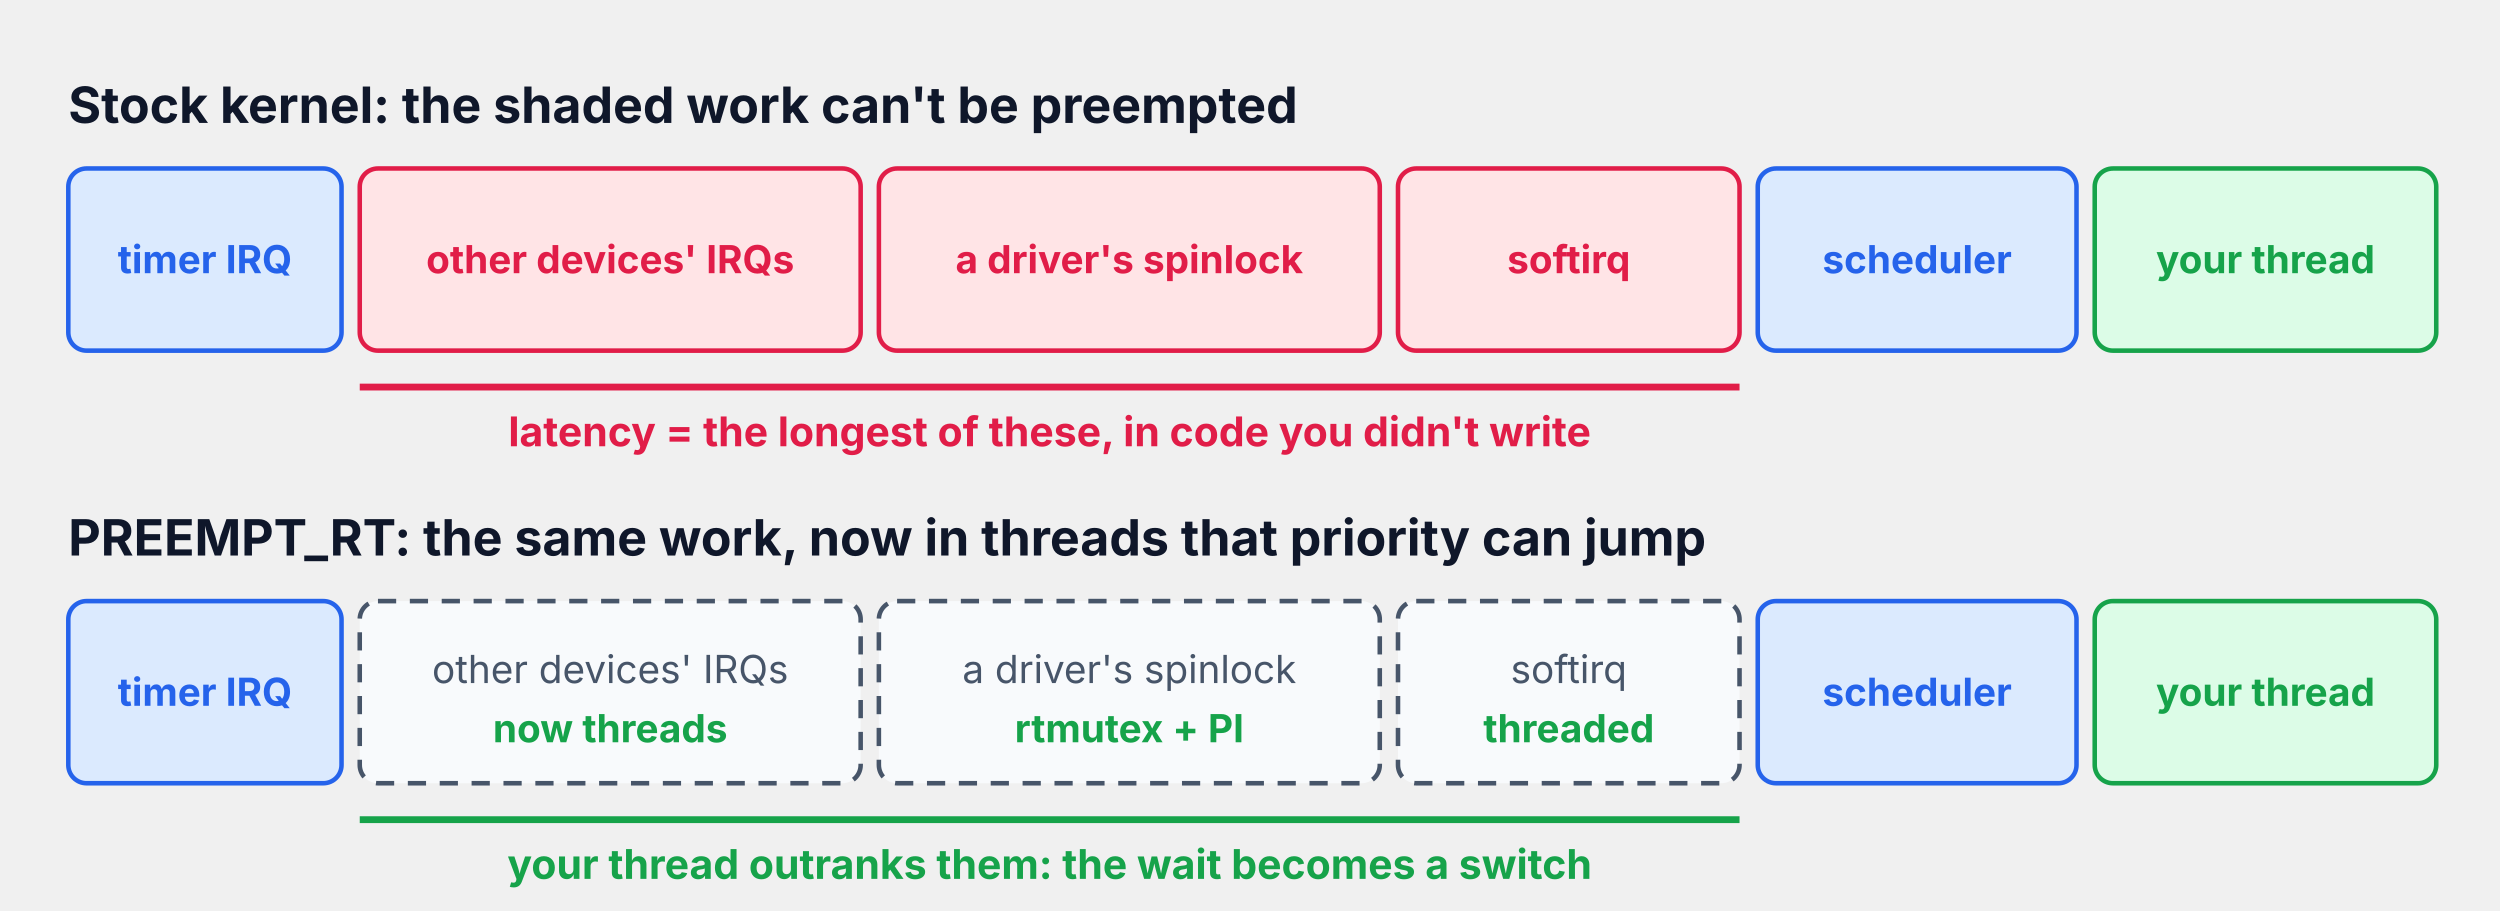
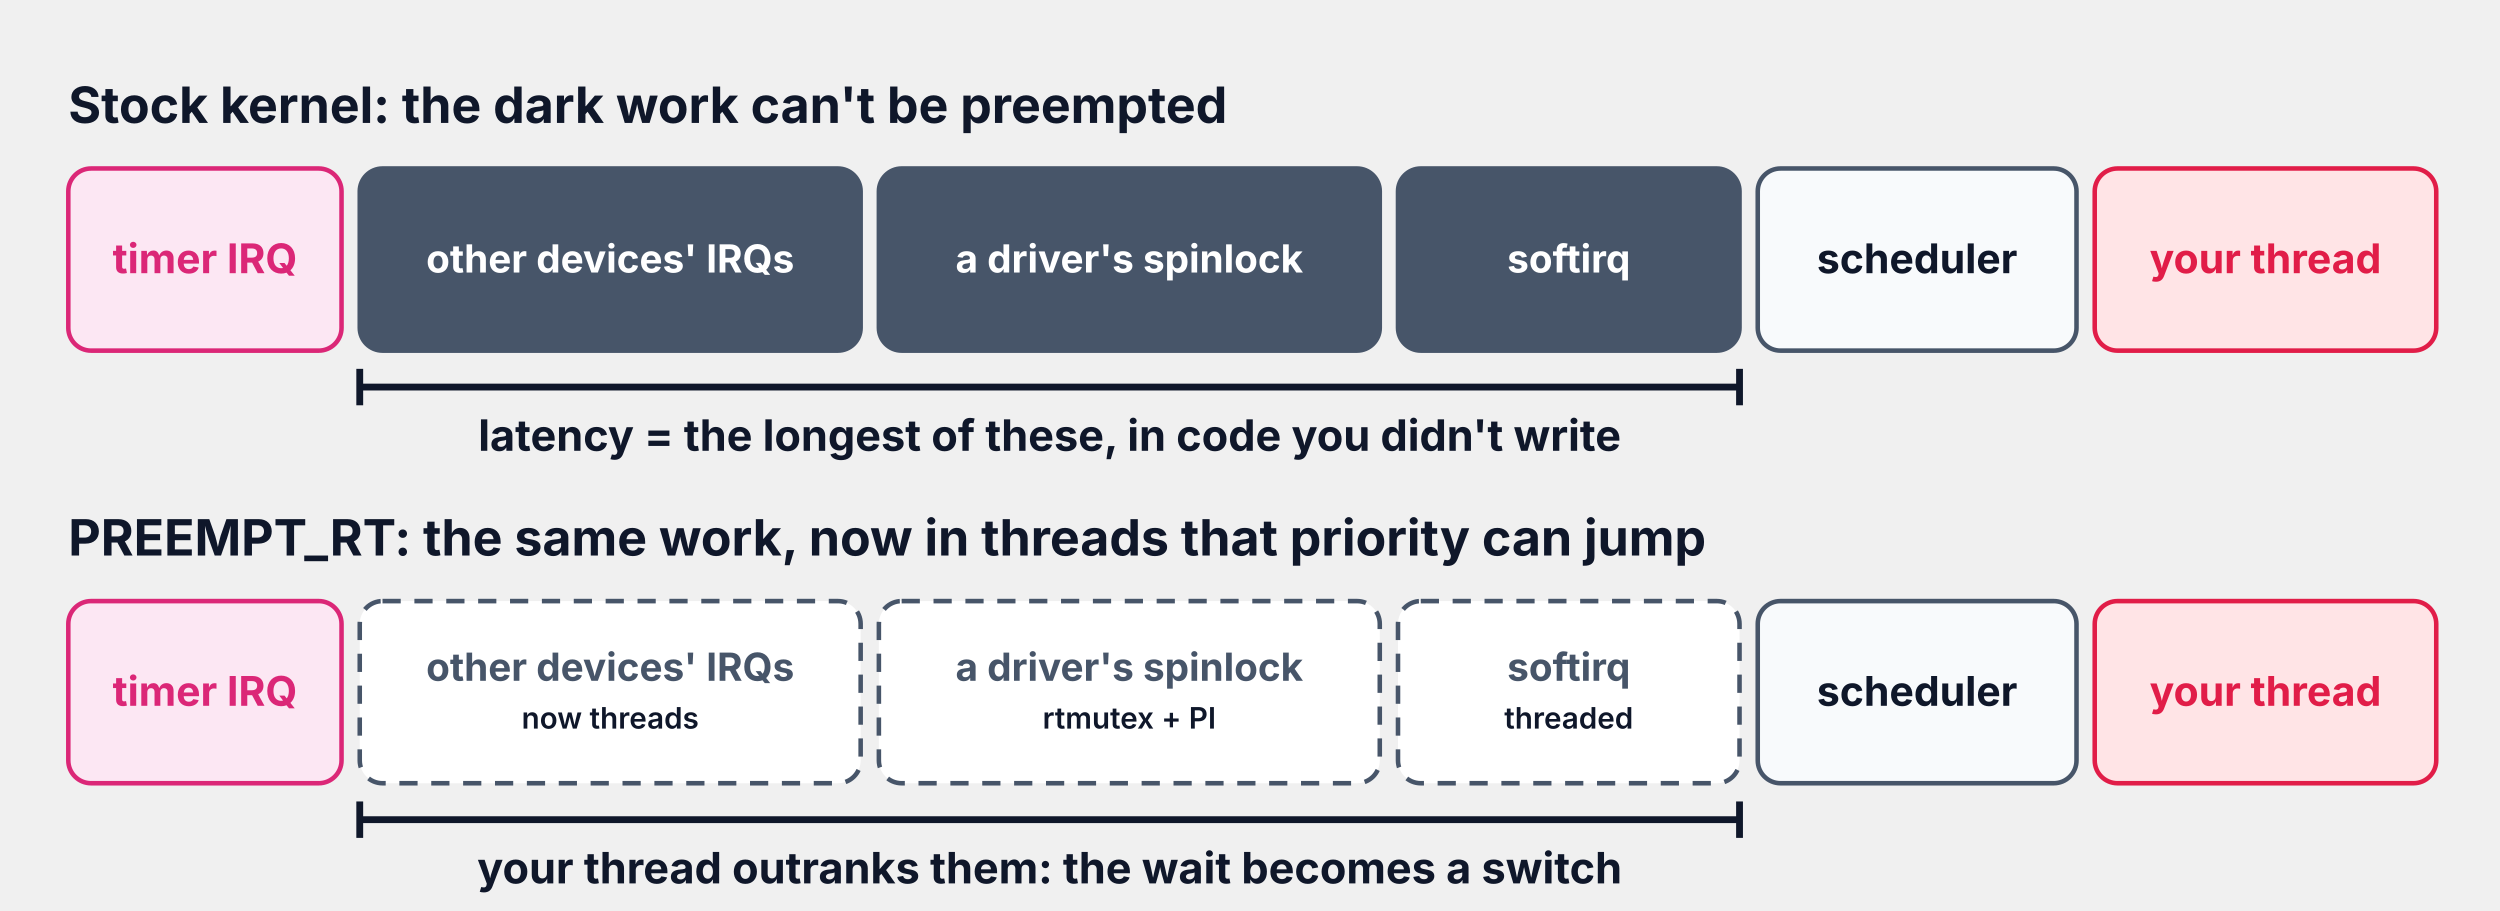
<svg xmlns="http://www.w3.org/2000/svg" viewBox="0 0 1098 400" font-family="Inter, 'Segoe UI', 'DejaVu Sans', Arial, sans-serif">
  <defs>
    <marker id="ar-ink" markerWidth="10" markerHeight="10" refX="8" refY="5" orient="auto">
      <path d="M0 0 L10 5 L0 10 Z" fill="#0f172a" />
    </marker>
    <marker id="ar-muted" markerWidth="10" markerHeight="10" refX="8" refY="5" orient="auto">
      <path d="M0 0 L10 5 L0 10 Z" fill="#475569" />
    </marker>
    <marker id="ar-c1" markerWidth="10" markerHeight="10" refX="8" refY="5" orient="auto">
      <path d="M0 0 L10 5 L0 10 Z" fill="#ea580c" />
    </marker>
    <marker id="ar-c2" markerWidth="10" markerHeight="10" refX="8" refY="5" orient="auto">
      <path d="M0 0 L10 5 L0 10 Z" fill="#2563eb" />
    </marker>
    <marker id="ar-c3" markerWidth="10" markerHeight="10" refX="8" refY="5" orient="auto">
      <path d="M0 0 L10 5 L0 10 Z" fill="#16a34a" />
    </marker>
    <marker id="ar-c4" markerWidth="10" markerHeight="10" refX="8" refY="5" orient="auto">
      <path d="M0 0 L10 5 L0 10 Z" fill="#0d9488" />
    </marker>
    <marker id="ar-c5" markerWidth="10" markerHeight="10" refX="8" refY="5" orient="auto">
      <path d="M0 0 L10 5 L0 10 Z" fill="#e11d48" />
    </marker>
    <marker id="ar-c6" markerWidth="10" markerHeight="10" refX="8" refY="5" orient="auto">
      <path d="M0 0 L10 5 L0 10 Z" fill="#7c3aed" />
    </marker>
    <marker id="ar-c7" markerWidth="10" markerHeight="10" refX="8" refY="5" orient="auto">
      <path d="M0 0 L10 5 L0 10 Z" fill="#d97706" />
    </marker>
    <marker id="ar-c8" markerWidth="10" markerHeight="10" refX="8" refY="5" orient="auto">
      <path d="M0 0 L10 5 L0 10 Z" fill="#db2777" />
    </marker>
  </defs>
-   <text x="30.0" y="54.0" text-anchor="start" font-size="22" font-weight="700" fill="#0f172a">Stock kernel: the shaded work can't be preempted</text>
-   <rect x="30.0" y="74.0" width="120.0" height="80.0" rx="8" fill="#dbeafe" stroke="#2563eb" stroke-width="2" />
-   <text x="90.0" y="120.0" text-anchor="middle" font-size="17" font-weight="700" fill="#2563eb">timer IRQ</text>
-   <rect x="158.0" y="74.0" width="220.0" height="80.0" rx="8" fill="#ffe4e6" stroke="#e11d48" stroke-width="2" />
-   <text x="268.0" y="120.0" text-anchor="middle" font-size="17" font-weight="700" fill="#e11d48">other devices' IRQs</text>
-   <rect x="386.0" y="74.0" width="220.0" height="80.0" rx="8" fill="#ffe4e6" stroke="#e11d48" stroke-width="2" />
-   <text x="496.0" y="120.0" text-anchor="middle" font-size="17" font-weight="700" fill="#e11d48">a driver's spinlock</text>
-   <rect x="614.0" y="74.0" width="150.0" height="80.0" rx="8" fill="#ffe4e6" stroke="#e11d48" stroke-width="2" />
-   <text x="689.0" y="120.0" text-anchor="middle" font-size="17" font-weight="700" fill="#e11d48">softirq</text>
-   <rect x="772.0" y="74.0" width="140.0" height="80.0" rx="8" fill="#dbeafe" stroke="#2563eb" stroke-width="2" />
-   <text x="842.0" y="120.0" text-anchor="middle" font-size="17" font-weight="700" fill="#2563eb">scheduler</text>
-   <rect x="920.0" y="74.0" width="150.0" height="80.0" rx="8" fill="#dcfce7" stroke="#16a34a" stroke-width="2" />
-   <text x="995.0" y="120.0" text-anchor="middle" font-size="17" font-weight="700" fill="#16a34a">your thread</text>
-   <line x1="158.0" y1="170.0" x2="764.0" y2="170.0" stroke="#e11d48" stroke-width="3" />
-   <text x="461.0" y="196.0" text-anchor="middle" font-size="18" font-weight="700" fill="#e11d48">latency = the longest of these, in code you didn't write</text>
+   <text x="30.0" y="54.0" text-anchor="start" font-size="22" font-weight="700" fill="#0f172a">Stock kernel: the dark work can't be preempted</text>
+   <rect x="30.0" y="74.0" width="120.0" height="80.0" rx="10" fill="#fce7f3" stroke="#db2777" stroke-width="2" />
+   <text x="90.0" y="120.0" text-anchor="middle" font-size="18" font-weight="700" fill="#db2777">timer IRQ</text>
+   <rect x="158.0" y="74.0" width="220.0" height="80.0" rx="10" fill="#475569" stroke="#475569" stroke-width="2" />
+   <text x="268.0" y="119.7" text-anchor="middle" font-size="17" font-weight="700" fill="#fff">other devices' IRQs</text>
+   <rect x="386.0" y="74.0" width="220.0" height="80.0" rx="10" fill="#475569" stroke="#475569" stroke-width="2" />
+   <text x="496.0" y="119.7" text-anchor="middle" font-size="17" font-weight="700" fill="#fff">a driver's spinlock</text>
+   <rect x="614.0" y="74.0" width="150.0" height="80.0" rx="10" fill="#475569" stroke="#475569" stroke-width="2" />
+   <text x="689.0" y="119.7" text-anchor="middle" font-size="17" font-weight="700" fill="#fff">softirq</text>
+   <rect x="772.0" y="74.0" width="140.0" height="80.0" rx="10" fill="#f8fafc" stroke="#475569" stroke-width="2" />
+   <text x="842.0" y="120.0" text-anchor="middle" font-size="18" font-weight="700" fill="#0f172a">scheduler</text>
+   <rect x="920.0" y="74.0" width="150.0" height="80.0" rx="10" fill="#ffe4e6" stroke="#e11d48" stroke-width="2" />
+   <text x="995.0" y="120.0" text-anchor="middle" font-size="18" font-weight="700" fill="#e11d48">your thread</text>
+   <line x1="158.0" y1="170.0" x2="764.0" y2="170.0" stroke="#0f172a" stroke-width="3" />
+   <line x1="158.0" y1="162.0" x2="158.0" y2="178.0" stroke="#0f172a" stroke-width="3" />
+   <line x1="764.0" y1="162.0" x2="764.0" y2="178.0" stroke="#0f172a" stroke-width="3" />
+   <text x="461.0" y="198.0" text-anchor="middle" font-size="19" font-weight="700" fill="#0f172a">latency = the longest of these, in code you didn't write</text>
  <text x="30.0" y="244.0" text-anchor="start" font-size="22" font-weight="700" fill="#0f172a">PREEMPT_RT: the same work, now in threads that priority can jump</text>
-   <rect x="30.0" y="264.0" width="120.0" height="80.0" rx="8" fill="#dbeafe" stroke="#2563eb" stroke-width="2" />
-   <text x="90.0" y="310.0" text-anchor="middle" font-size="17" font-weight="700" fill="#2563eb">timer IRQ</text>
-   <rect x="158.0" y="264.0" width="220.0" height="80.0" rx="8" fill="#f8fafc" stroke="#475569" stroke-width="2" stroke-dasharray="8 6" />
-   <text x="268.0" y="300.0" text-anchor="middle" font-size="17" font-weight="400" fill="#475569">other devices' IRQs</text>
-   <text x="268.0" y="326.0" text-anchor="middle" font-size="17" font-weight="700" fill="#16a34a">now threads</text>
-   <rect x="386.0" y="264.0" width="220.0" height="80.0" rx="8" fill="#f8fafc" stroke="#475569" stroke-width="2" stroke-dasharray="8 6" />
-   <text x="496.0" y="300.0" text-anchor="middle" font-size="17" font-weight="400" fill="#475569">a driver's spinlock</text>
-   <text x="496.0" y="326.0" text-anchor="middle" font-size="17" font-weight="700" fill="#16a34a">rtmutex + PI</text>
-   <rect x="614.0" y="264.0" width="150.0" height="80.0" rx="8" fill="#f8fafc" stroke="#475569" stroke-width="2" stroke-dasharray="8 6" />
-   <text x="689.0" y="300.0" text-anchor="middle" font-size="17" font-weight="400" fill="#475569">softirq</text>
-   <text x="689.0" y="326.0" text-anchor="middle" font-size="17" font-weight="700" fill="#16a34a">threaded</text>
-   <rect x="772.0" y="264.0" width="140.0" height="80.0" rx="8" fill="#dbeafe" stroke="#2563eb" stroke-width="2" />
-   <text x="842.0" y="310.0" text-anchor="middle" font-size="17" font-weight="700" fill="#2563eb">scheduler</text>
-   <rect x="920.0" y="264.0" width="150.0" height="80.0" rx="8" fill="#dcfce7" stroke="#16a34a" stroke-width="2" />
-   <text x="995.0" y="310.0" text-anchor="middle" font-size="17" font-weight="700" fill="#16a34a">your thread</text>
-   <line x1="158.0" y1="360.0" x2="764.0" y2="360.0" stroke="#16a34a" stroke-width="3" />
-   <text x="461.0" y="386.0" text-anchor="middle" font-size="18" font-weight="700" fill="#16a34a">your thread outranks them: the wait becomes a switch</text>
+   <rect x="30.0" y="264.0" width="120.0" height="80.0" rx="10" fill="#fce7f3" stroke="#db2777" stroke-width="2" />
+   <text x="90.0" y="310.0" text-anchor="middle" font-size="18" font-weight="700" fill="#db2777">timer IRQ</text>
+   <rect x="158.0" y="264.0" width="220.0" height="80.0" rx="10" fill="#fff" stroke="#475569" stroke-width="2" stroke-dasharray="8 6" />
+   <text x="268.0" y="299.0" text-anchor="middle" font-size="17" font-weight="700" fill="#475569">other devices' IRQs</text>
+   <text x="268.0" y="320.0" text-anchor="middle" font-size="13" font-weight="600" fill="#0f172a">now threads</text>
+   <rect x="386.0" y="264.0" width="220.0" height="80.0" rx="10" fill="#fff" stroke="#475569" stroke-width="2" stroke-dasharray="8 6" />
+   <text x="496.0" y="299.0" text-anchor="middle" font-size="17" font-weight="700" fill="#475569">a driver's spinlock</text>
+   <text x="496.0" y="320.0" text-anchor="middle" font-size="13" font-weight="600" fill="#0f172a">rtmutex + PI</text>
+   <rect x="614.0" y="264.0" width="150.0" height="80.0" rx="10" fill="#fff" stroke="#475569" stroke-width="2" stroke-dasharray="8 6" />
+   <text x="689.0" y="299.0" text-anchor="middle" font-size="17" font-weight="700" fill="#475569">softirq</text>
+   <text x="689.0" y="320.0" text-anchor="middle" font-size="13" font-weight="600" fill="#0f172a">threaded</text>
+   <rect x="772.0" y="264.0" width="140.0" height="80.0" rx="10" fill="#f8fafc" stroke="#475569" stroke-width="2" />
+   <text x="842.0" y="310.0" text-anchor="middle" font-size="18" font-weight="700" fill="#0f172a">scheduler</text>
+   <rect x="920.0" y="264.0" width="150.0" height="80.0" rx="10" fill="#ffe4e6" stroke="#e11d48" stroke-width="2" />
+   <text x="995.0" y="310.0" text-anchor="middle" font-size="18" font-weight="700" fill="#e11d48">your thread</text>
+   <line x1="158.0" y1="360.0" x2="764.0" y2="360.0" stroke="#0f172a" stroke-width="3" />
+   <line x1="158.0" y1="352.0" x2="158.0" y2="368.0" stroke="#0f172a" stroke-width="3" />
+   <line x1="764.0" y1="352.0" x2="764.0" y2="368.0" stroke="#0f172a" stroke-width="3" />
+   <text x="461.0" y="388.0" text-anchor="middle" font-size="19" font-weight="700" fill="#0f172a">your thread outranks them: the wait becomes a switch</text>
</svg>
